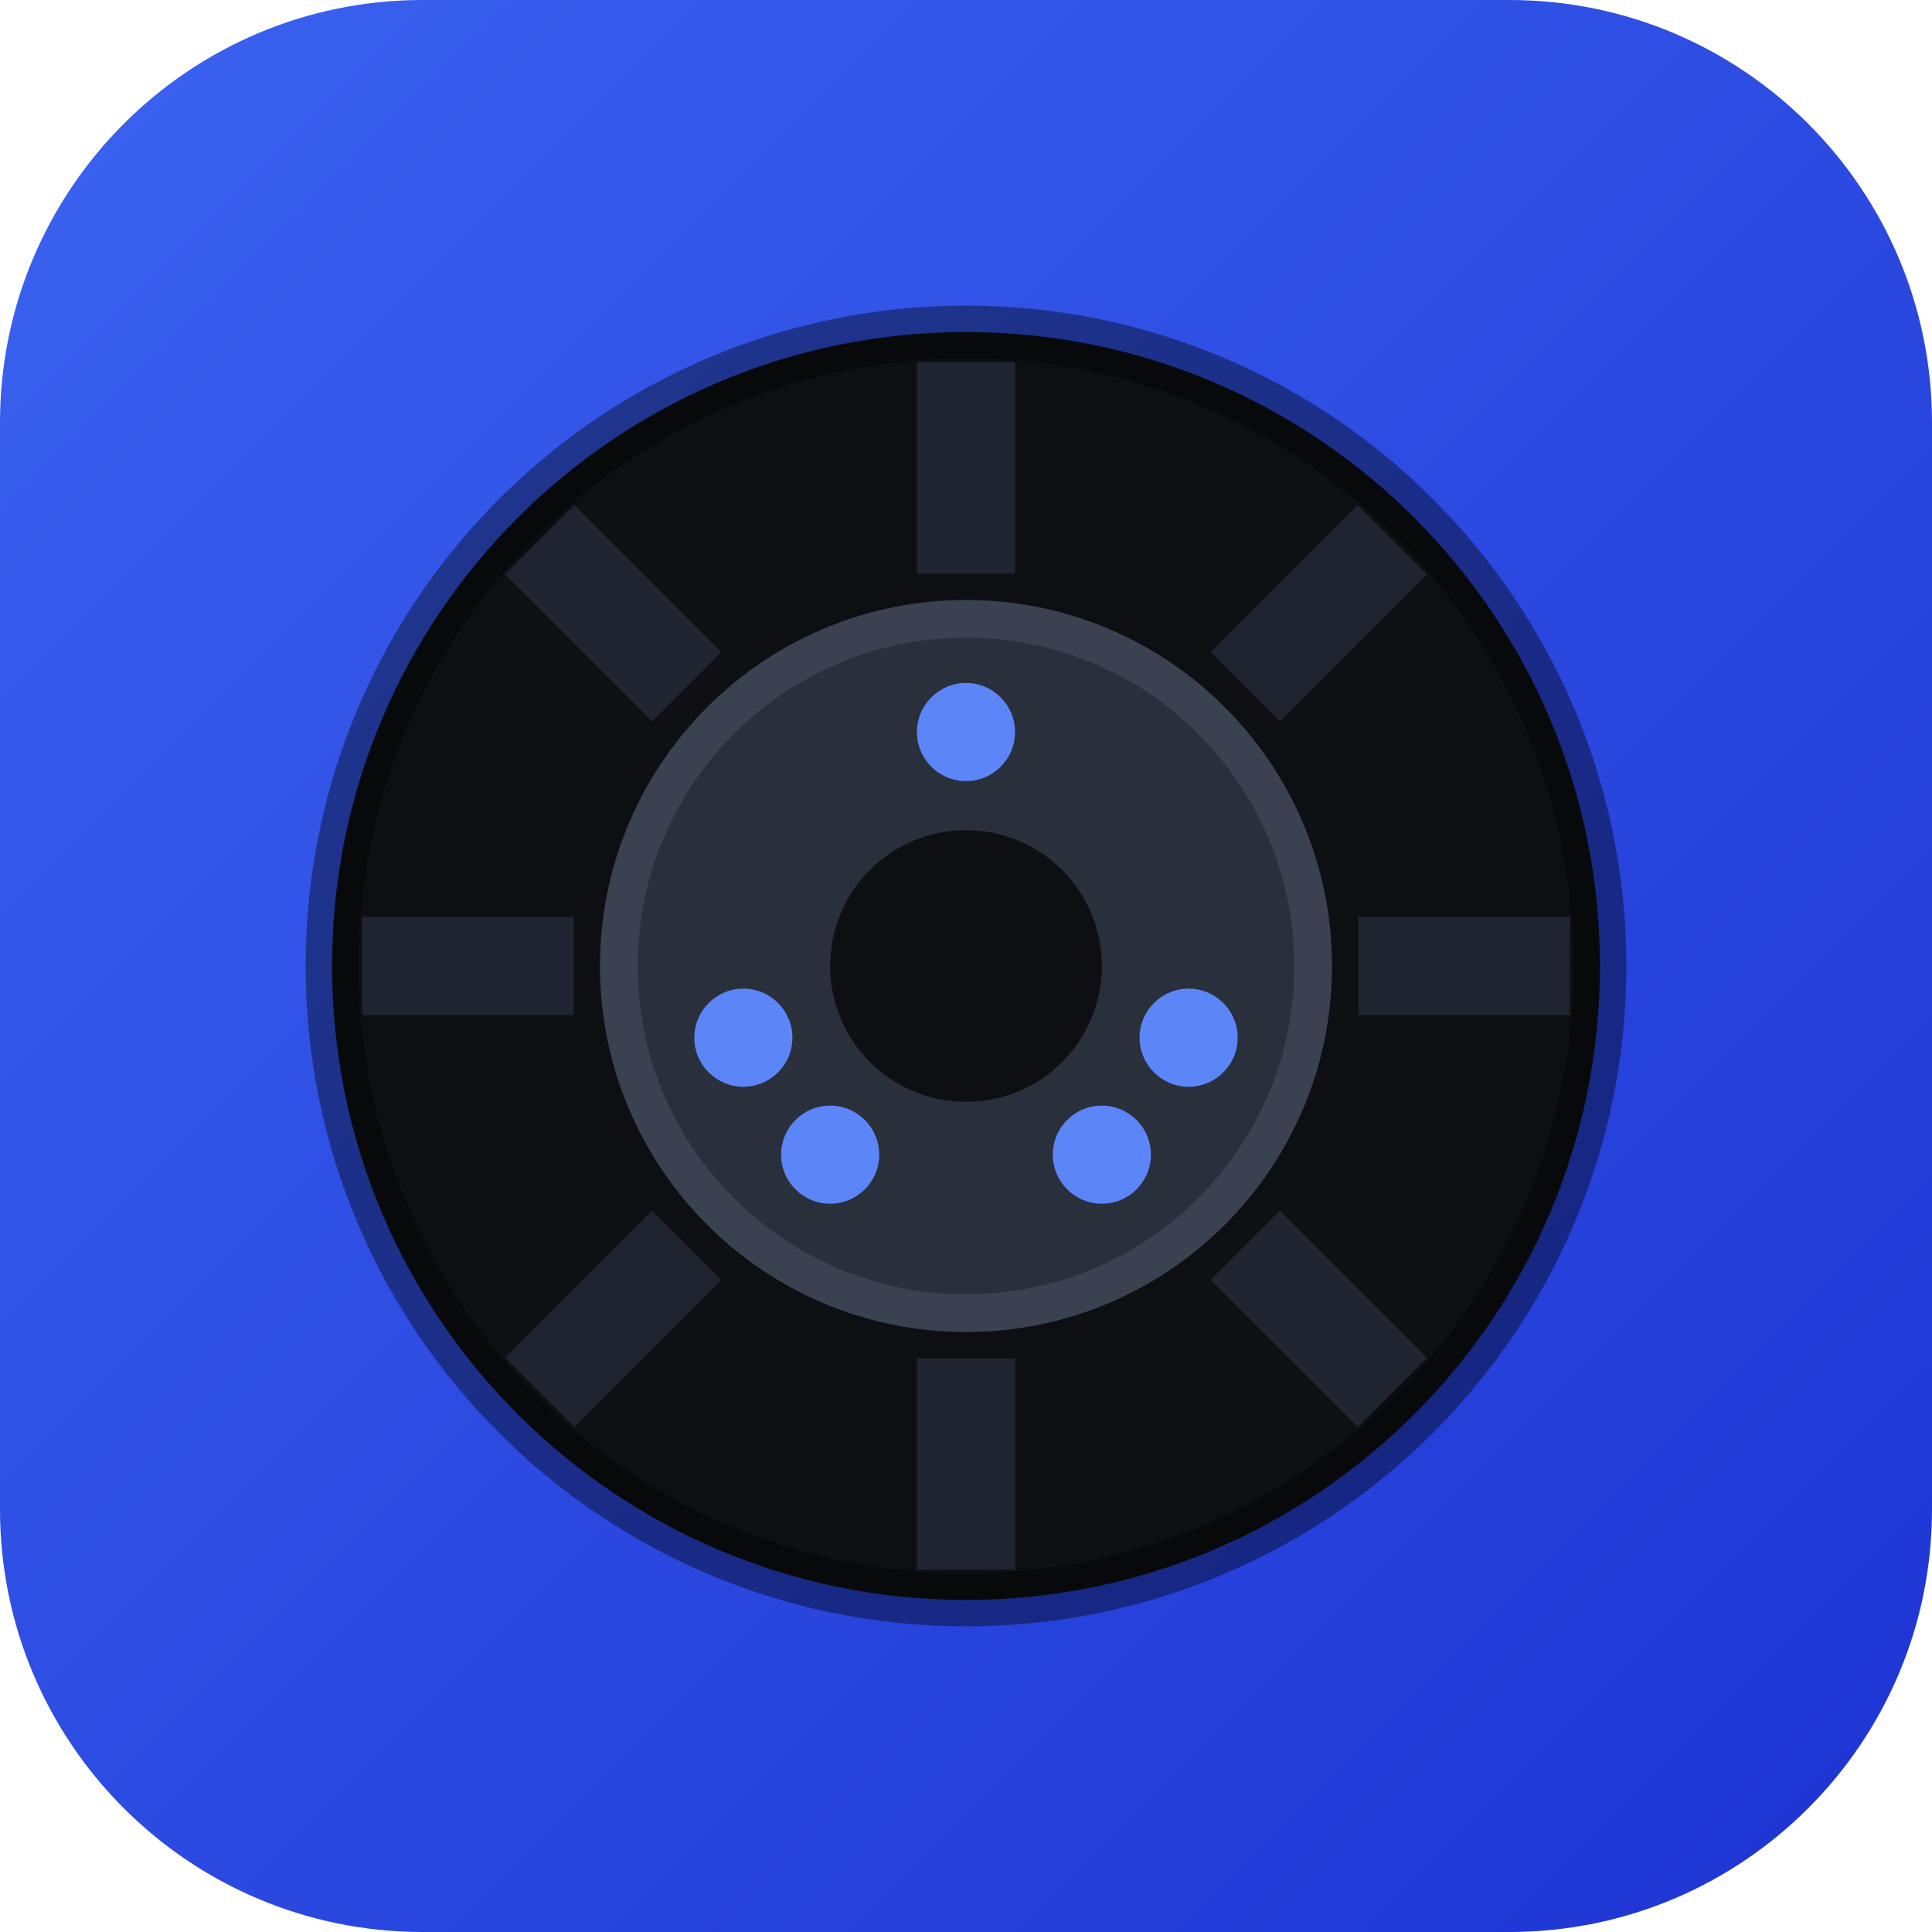
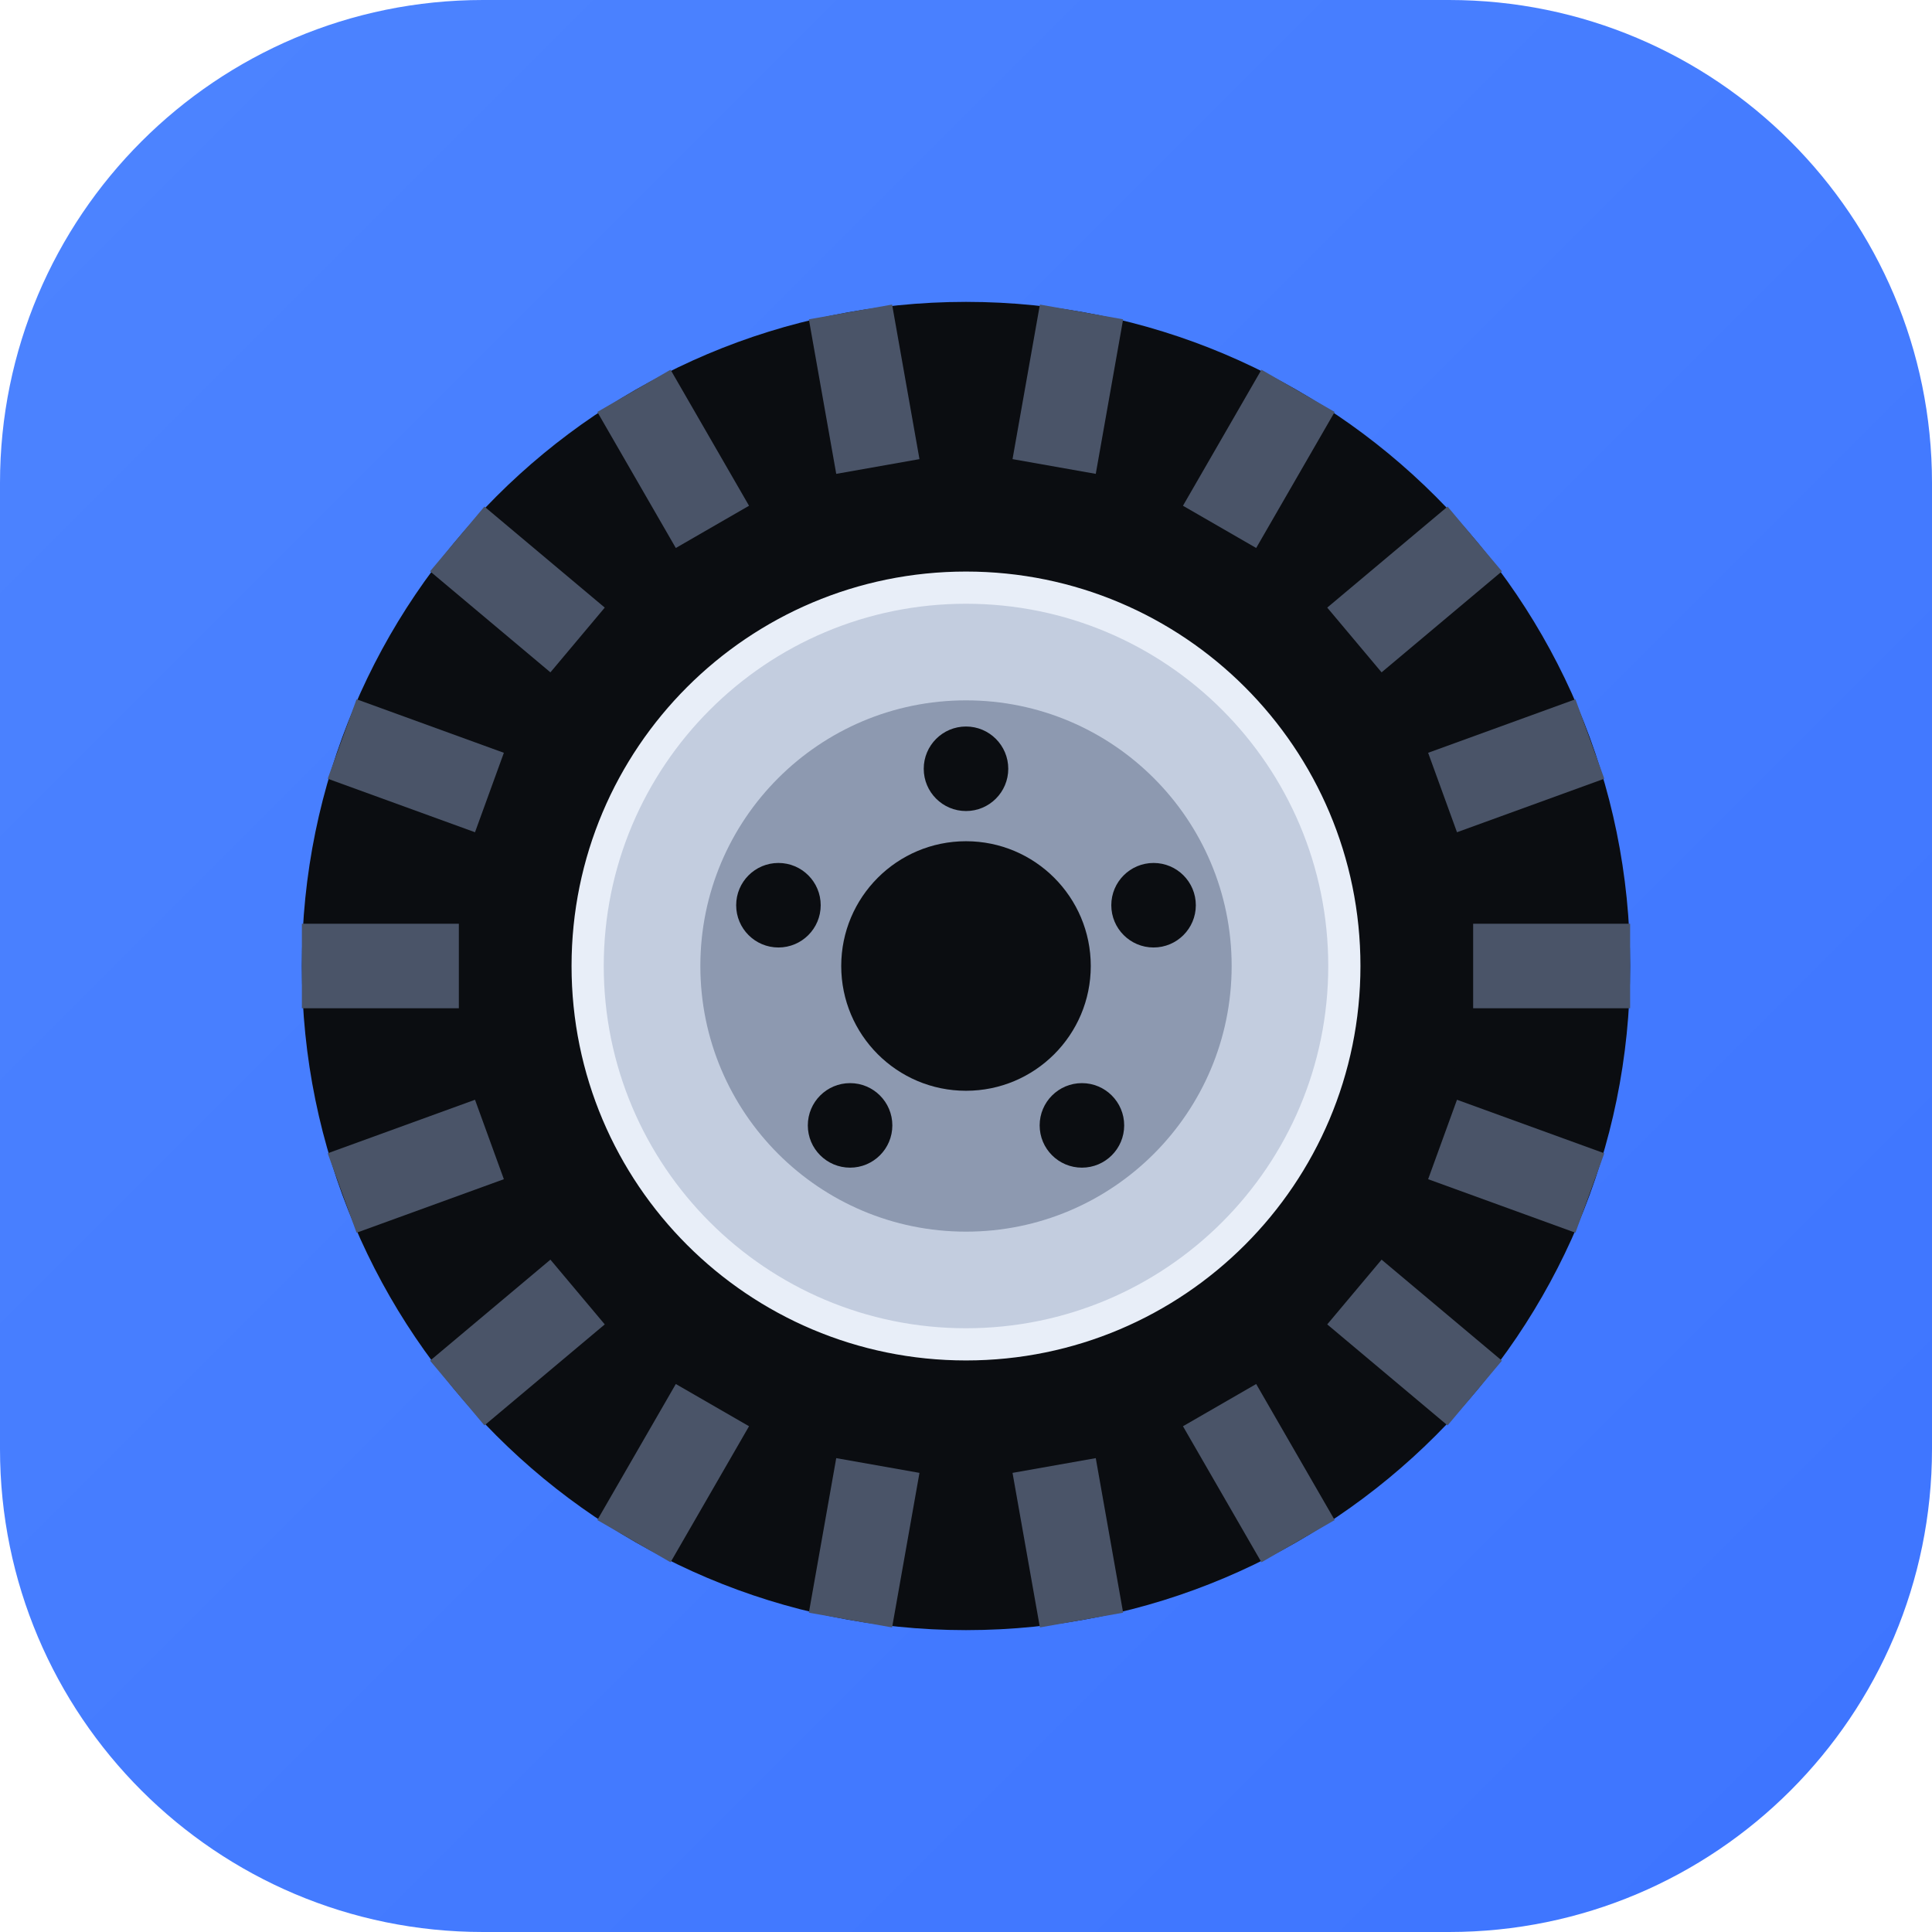
- <svg xmlns="http://www.w3.org/2000/svg" width="512" height="512" viewBox="0 0 512 512">
+ <svg xmlns="http://www.w3.org/2000/svg" width="512" height="512" viewBox="0 0 48 48">
  <defs>
    <linearGradient id="g" x1="0" y1="0" x2="1" y2="1">
-       <stop offset="0" stop-color="#3b63f1" />
-       <stop offset="1" stop-color="#1d33d3" />
+       <stop offset="0" stop-color="#4d84ff" />
+       <stop offset="1" stop-color="#3d74ff" />
    </linearGradient>
  </defs>
-   <rect width="512" height="512" rx="112" fill="url(#g)" />
-   <g transform="translate(256 256)">
-     <circle r="168" fill="#0d0f13" />
-     <circle r="168" fill="none" stroke="#000" stroke-opacity="0.4" stroke-width="14" />
-     <g stroke="#1f2430" stroke-width="26">
-       <line x1="0" y1="-104" x2="0" y2="-160" />
-       <line x1="0" y1="104" x2="0" y2="160" />
-       <line x1="-104" y1="0" x2="-160" y2="0" />
-       <line x1="104" y1="0" x2="160" y2="0" />
-       <line x1="74" y1="-74" x2="113" y2="-113" />
-       <line x1="-74" y1="74" x2="-113" y2="113" />
-       <line x1="74" y1="74" x2="113" y2="113" />
-       <line x1="-74" y1="-74" x2="-113" y2="-113" />
-     </g>
-     <circle r="92" fill="#2a2f3c" />
-     <circle r="92" fill="none" stroke="#3a4150" stroke-width="10" />
-     <circle r="36" fill="#0d0f13" />
-     <g fill="#5c86f8">
-       <circle cx="0" cy="-62" r="13" />
-       <circle cx="59" cy="19" r="13" />
-       <circle cx="36" cy="50" r="13" />
-       <circle cx="-36" cy="50" r="13" />
-       <circle cx="-59" cy="19" r="13" />
-     </g>
+   <rect width="48" height="48" rx="12" fill="url(#g)" />
+   <g transform="translate(24 24)">
+     <circle r="16.5" fill="#0b0d11" />
+     <line x1="12.60" y1="0.00" x2="16.50" y2="0.00" stroke="#4a5468" stroke-width="2.1" />
+     <line x1="11.84" y1="4.31" x2="15.50" y2="5.64" stroke="#4a5468" stroke-width="2.1" />
+     <line x1="9.65" y1="8.10" x2="12.64" y2="10.61" stroke="#4a5468" stroke-width="2.1" />
+     <line x1="6.30" y1="10.91" x2="8.25" y2="14.29" stroke="#4a5468" stroke-width="2.1" />
+     <line x1="2.19" y1="12.41" x2="2.87" y2="16.25" stroke="#4a5468" stroke-width="2.1" />
+     <line x1="-2.19" y1="12.41" x2="-2.87" y2="16.25" stroke="#4a5468" stroke-width="2.1" />
+     <line x1="-6.30" y1="10.91" x2="-8.25" y2="14.29" stroke="#4a5468" stroke-width="2.1" />
+     <line x1="-9.65" y1="8.10" x2="-12.64" y2="10.61" stroke="#4a5468" stroke-width="2.1" />
+     <line x1="-11.84" y1="4.31" x2="-15.50" y2="5.64" stroke="#4a5468" stroke-width="2.1" />
+     <line x1="-12.60" y1="0.00" x2="-16.50" y2="0.00" stroke="#4a5468" stroke-width="2.1" />
+     <line x1="-11.84" y1="-4.31" x2="-15.50" y2="-5.64" stroke="#4a5468" stroke-width="2.1" />
+     <line x1="-9.65" y1="-8.10" x2="-12.64" y2="-10.61" stroke="#4a5468" stroke-width="2.1" />
+     <line x1="-6.30" y1="-10.91" x2="-8.25" y2="-14.29" stroke="#4a5468" stroke-width="2.1" />
+     <line x1="-2.19" y1="-12.41" x2="-2.87" y2="-16.25" stroke="#4a5468" stroke-width="2.1" />
+     <line x1="2.19" y1="-12.41" x2="2.87" y2="-16.25" stroke="#4a5468" stroke-width="2.1" />
+     <line x1="6.30" y1="-10.91" x2="8.25" y2="-14.29" stroke="#4a5468" stroke-width="2.1" />
+     <line x1="9.65" y1="-8.10" x2="12.64" y2="-10.61" stroke="#4a5468" stroke-width="2.1" />
+     <line x1="11.84" y1="-4.31" x2="15.50" y2="-5.64" stroke="#4a5468" stroke-width="2.1" />
+     <circle r="12.4" fill="#0b0d11" />
+     <circle r="9.4" fill="#c3cddf" />
+     <circle r="9.4" fill="none" stroke="#e8eef8" stroke-width="0.8" />
+     <circle r="6.6" fill="#8d99b0" />
+     <circle r="3.1" fill="#0b0d11" />
+     <circle cx="0.00" cy="-4.90" r="1.05" fill="#0b0d11" />
+     <circle cx="4.66" cy="-1.51" r="1.05" fill="#0b0d11" />
+     <circle cx="2.88" cy="3.96" r="1.05" fill="#0b0d11" />
+     <circle cx="-2.88" cy="3.96" r="1.05" fill="#0b0d11" />
+     <circle cx="-4.66" cy="-1.51" r="1.05" fill="#0b0d11" />
  </g>
</svg>
